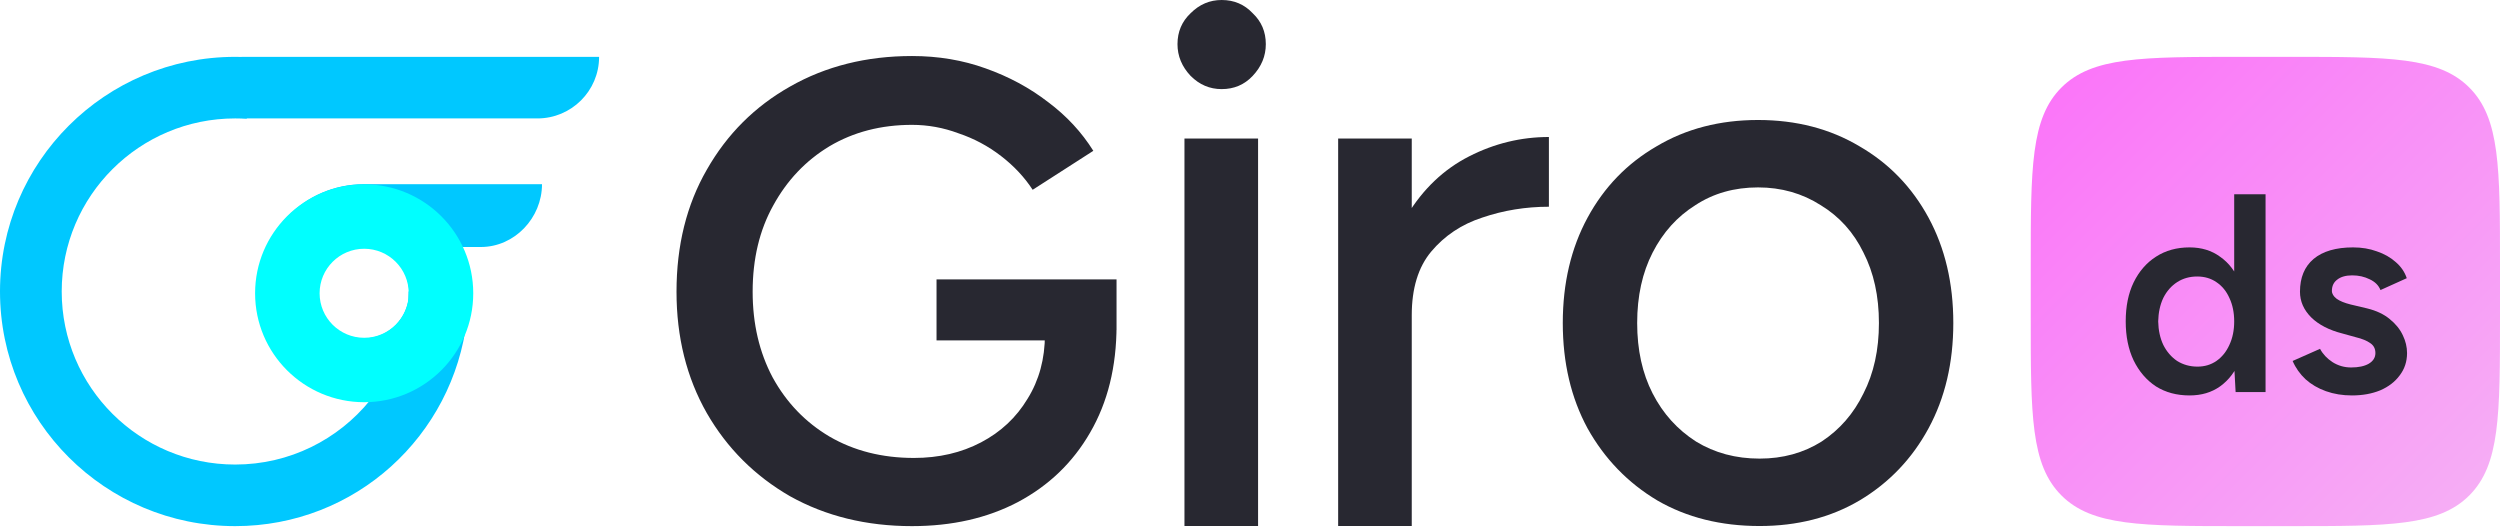
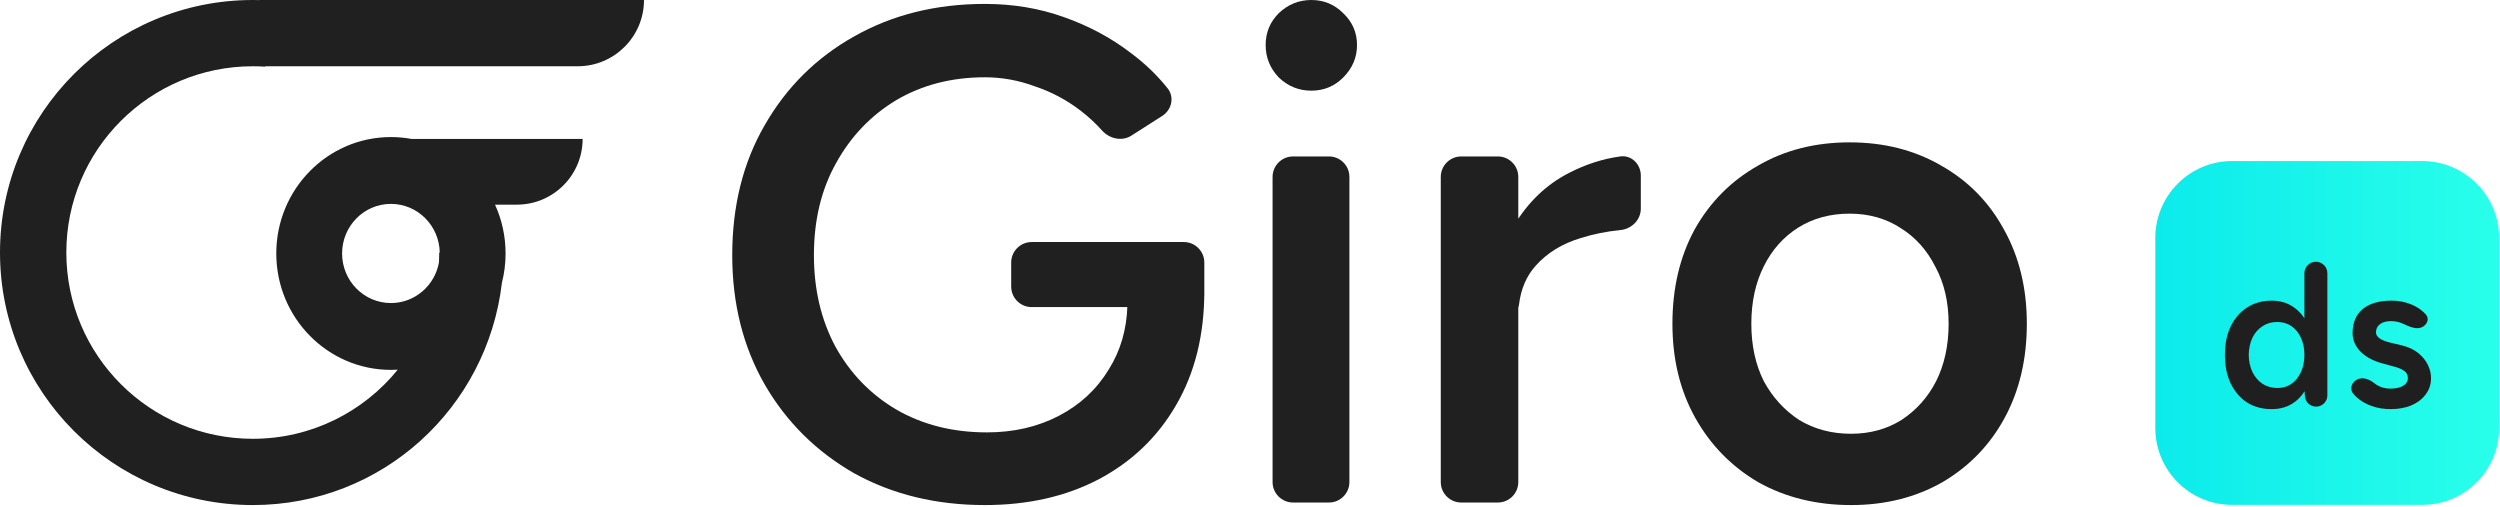
- <svg xmlns="http://www.w3.org/2000/svg" width="2099" height="442" viewBox="0 0 2099 442" fill="none">
-   <path d="M197.439 47.733C199.274 47.733 201.104 47.763 202.927 47.812V47.736H503C502.999 76.286 479.804 99.432 451.19 99.433H207.146V99.75C203.938 99.539 200.701 99.428 197.439 99.428C117.012 99.428 51.812 164.485 51.812 244.733C51.812 324.982 117.012 390.034 197.439 390.034C243.165 390.034 283.965 369.005 310.664 336.114C308.901 336.219 307.125 336.276 305.336 336.276C255.881 336.276 215.79 295.619 215.79 245.466C215.79 195.313 255.881 154.655 305.336 154.655C310.831 154.655 315.766 154.693 321.271 154.655H455.068C455.068 182.968 432.065 207.384 403.689 207.384H386.648C391.931 218.966 394.882 231.866 394.882 245.466C394.882 253.332 393.894 260.964 392.04 268.242C380.577 365.958 298.508 441.733 197.439 441.733C88.397 441.733 0 353.531 0 244.731C0.002 135.933 88.398 47.734 197.439 47.733ZM305.336 206.789C284.273 206.789 267.197 224.105 267.197 245.466C267.197 266.826 284.273 284.143 305.336 284.143C324.084 284.143 339.671 270.423 342.871 252.345C343.002 249.824 343.068 247.285 343.068 244.731H343.464C343.078 223.71 326.157 206.789 305.336 206.789Z" fill="#00C8FF" />
-   <path d="M305.757 154.767C356.333 154.767 397.334 195.717 397.334 246.231C397.334 296.746 356.333 337.697 305.757 337.697C255.18 337.697 214.18 296.746 214.18 246.231C214.18 195.717 255.18 154.767 305.757 154.767ZM305.757 208.857C285.09 208.857 268.336 225.59 268.336 246.231C268.336 266.873 285.09 283.606 305.757 283.606C326.423 283.606 343.177 266.873 343.177 246.231C343.177 225.59 326.423 208.858 305.757 208.857Z" fill="#00FFFF" />
-   <path d="M1477.36 441.645C1444.83 441.645 1416.2 434.489 1391.48 420.176C1366.76 405.43 1347.24 385.262 1332.93 359.673C1319.05 334.084 1312.11 304.592 1312.11 271.196C1312.11 237.8 1319.05 208.308 1332.93 182.719C1346.81 157.13 1366.11 137.179 1390.83 122.866C1415.55 108.12 1443.96 100.747 1476.06 100.747C1508.15 100.747 1536.56 108.12 1561.28 122.866C1586 137.179 1605.3 157.13 1619.18 182.719C1633.06 208.308 1640 237.8 1640 271.196C1640 304.592 1633.06 334.084 1619.18 359.673C1605.3 385.262 1586 405.43 1561.28 420.176C1536.99 434.489 1509.02 441.645 1477.36 441.645ZM1477.36 385.045C1496.87 385.045 1514.22 380.275 1529.4 370.733C1544.58 360.757 1556.29 347.312 1564.53 330.398C1573.21 313.483 1577.55 293.749 1577.55 271.196C1577.55 248.643 1573.21 228.909 1564.53 211.994C1556.29 195.079 1544.37 181.851 1528.75 172.31C1513.14 162.334 1495.57 157.347 1476.06 157.347C1456.11 157.347 1438.54 162.334 1423.36 172.31C1408.18 181.851 1396.25 195.079 1387.58 211.994C1378.9 228.909 1374.57 248.643 1374.57 271.196C1374.57 293.749 1378.9 313.483 1387.58 330.398C1396.25 347.312 1408.4 360.757 1424.01 370.733C1439.62 380.275 1457.41 385.045 1477.36 385.045Z" fill="#282831" />
-   <path d="M1161.24 266.606C1161.24 231.475 1167.97 202.85 1181.41 180.731C1194.86 158.612 1212.2 142.13 1233.46 131.288C1254.71 120.445 1277.04 115.023 1300.46 115.023V173.575C1280.95 173.575 1262.3 176.611 1244.52 182.683C1227.17 188.321 1212.85 197.862 1201.58 211.308C1190.74 224.319 1185.31 242.101 1185.31 264.654L1161.24 266.606ZM1123.51 441.609V116.325H1185.31V441.609H1123.51Z" fill="#282831" />
-   <path d="M994.475 441.608V116.325H1056.28V441.608H994.475ZM1025.7 74.815C1015.73 74.815 1007.05 71.129 999.679 63.756C992.306 55.949 988.619 47.058 988.619 37.082C988.619 26.673 992.306 17.999 999.679 11.06C1007.05 3.687 1015.73 0 1025.7 0C1036.11 0 1044.78 3.687 1051.72 11.06C1059.1 17.999 1062.78 26.673 1062.78 37.082C1062.78 47.058 1059.1 55.949 1051.72 63.756C1044.78 71.129 1036.11 74.815 1025.7 74.815Z" fill="#282831" />
-   <path d="M765.726 441.733C727.445 441.733 693.317 433.374 663.342 416.656C633.728 399.575 610.434 376.315 593.461 346.877C576.487 317.075 568 283.094 568 244.933C568 206.045 576.487 171.882 593.461 142.444C610.434 112.642 633.728 89.382 663.342 72.664C693.317 55.583 727.445 47.042 765.726 47.042C787.756 47.042 808.341 50.495 827.481 57.4C846.983 64.305 864.499 73.754 880.028 85.748C895.557 97.378 908.197 111.007 917.948 126.634L867.027 159.344C860.165 148.804 851.317 139.355 840.483 130.996C829.648 122.637 817.731 116.277 804.729 111.915C792.089 107.191 779.088 104.828 765.726 104.828C739.724 104.828 716.61 110.825 696.386 122.818C676.524 134.812 660.814 151.348 649.257 172.427C637.701 193.143 631.922 217.312 631.922 244.933C631.922 271.827 637.52 295.814 648.715 316.893C660.272 337.972 676.162 354.509 696.386 366.502C716.972 378.495 740.626 384.492 767.351 384.492C788.297 384.492 807.077 380.131 823.689 371.408C840.302 362.686 853.303 350.511 862.693 334.883C872.444 319.255 877.319 301.265 877.319 280.913L937.449 273.281C937.449 307.807 930.046 337.791 915.239 363.231C900.793 388.308 880.569 407.752 854.567 421.563C828.926 435.01 799.312 441.733 765.726 441.733ZM786.311 285.819V234.575H937.449V277.097L903.863 285.819H786.311Z" fill="#282831" />
-   <path d="M1705 223.733C1705 140.766 1705 99.283 1730.77 73.508C1756.55 47.733 1798.03 47.733 1881 47.733H1923C2005.97 47.733 2047.45 47.733 2073.23 73.508C2099 99.283 2099 140.766 2099 223.733V265.733C2099 348.701 2099 390.184 2073.23 415.959C2047.45 441.733 2005.97 441.733 1923 441.733H1881C1798.03 441.733 1756.55 441.733 1730.77 415.959C1705 390.184 1705 348.701 1705 265.733V223.733Z" fill="url(#paint0_linear_153_99)" />
-   <path d="M1974.7 332.008C1966.8 332.008 1959.52 330.822 1952.88 328.45C1946.24 326.078 1940.55 322.757 1935.8 318.487C1931.06 314.059 1927.42 308.92 1924.89 303.069L1947.9 292.869C1950.27 297.297 1953.75 301.013 1958.34 304.018C1963.08 307.022 1968.3 308.525 1973.99 308.525C1980.16 308.525 1985.06 307.497 1988.7 305.441C1992.49 303.227 1994.39 300.222 1994.39 296.427C1994.39 292.79 1992.97 290.023 1990.12 288.125C1987.28 286.069 1983.24 284.409 1978.02 283.144L1966.88 280.06C1955.65 277.214 1946.87 272.707 1940.55 266.54C1934.22 260.214 1931.06 253.019 1931.06 244.954C1931.06 233.094 1934.85 223.922 1942.44 217.438C1950.19 210.955 1961.26 207.713 1975.65 207.713C1982.93 207.713 1989.57 208.82 1995.58 211.034C2001.74 213.09 2007.04 216.094 2011.47 220.048C2015.9 223.843 2018.98 228.35 2020.72 233.568L1998.66 243.531C1997.08 239.577 1994.08 236.573 1989.65 234.517C1985.22 232.303 1980.32 231.196 1974.94 231.196C1969.56 231.196 1965.37 232.382 1962.37 234.754C1959.36 236.968 1957.86 240.131 1957.86 244.242C1957.86 246.614 1959.21 248.828 1961.89 250.884C1964.58 252.782 1968.46 254.363 1973.52 255.628L1987.51 258.949C1995.26 260.847 2001.59 263.851 2006.49 267.963C2011.39 271.916 2015.03 276.423 2017.4 281.483C2019.77 286.386 2020.96 291.367 2020.96 296.427C2020.96 303.543 2018.9 309.79 2014.79 315.166C2010.84 320.543 2005.38 324.734 1998.42 327.738C1991.47 330.585 1983.56 332.008 1974.7 332.008Z" fill="#282831" />
-   <path d="M1877.02 329.162L1875.83 307.102V163.119H1902.16V329.162H1877.02ZM1838.35 332.008C1827.6 332.008 1818.19 329.478 1810.13 324.418C1802.22 319.199 1795.97 311.925 1791.39 302.595C1786.96 293.265 1784.75 282.354 1784.75 269.861C1784.75 257.21 1786.96 246.299 1791.39 237.127C1795.97 227.797 1802.22 220.602 1810.13 215.541C1818.19 210.323 1827.6 207.714 1838.35 207.714C1848.32 207.714 1856.86 210.323 1863.97 215.541C1871.25 220.602 1876.78 227.797 1880.58 237.127C1884.37 246.299 1886.27 257.21 1886.27 269.861C1886.27 282.354 1884.37 293.265 1880.58 302.595C1876.78 311.925 1871.25 319.199 1863.97 324.418C1856.86 329.478 1848.32 332.008 1838.35 332.008ZM1845 307.814C1851.01 307.814 1856.3 306.232 1860.89 303.07C1865.63 299.749 1869.27 295.242 1871.8 289.549C1874.49 283.856 1875.83 277.293 1875.83 269.861C1875.83 262.429 1874.49 255.866 1871.8 250.173C1869.27 244.48 1865.63 240.052 1860.89 236.89C1856.3 233.727 1850.93 232.146 1844.76 232.146C1838.43 232.146 1832.82 233.727 1827.92 236.89C1823.02 240.052 1819.14 244.48 1816.29 250.173C1813.61 255.866 1812.18 262.429 1812.02 269.861C1812.18 277.293 1813.61 283.856 1816.29 289.549C1819.14 295.242 1823.02 299.749 1827.92 303.07C1832.98 306.232 1838.67 307.814 1845 307.814Z" fill="#282831" />
+ <svg xmlns="http://www.w3.org/2000/svg" width="1951" height="395" viewBox="0 0 1951 395" fill="none">
+   <rect x="1682" y="125.671" width="268.329" height="268.329" rx="60" fill="url(#paint0_linear_167_165)" />
+   <path d="M1865.68 319.273C1860.29 319.273 1855.34 318.465 1850.82 316.849C1846.29 315.234 1842.42 312.972 1839.18 310.065C1838.17 309.118 1837.23 308.124 1836.37 307.083C1833.23 303.313 1835.36 297.964 1839.85 295.977C1844.12 294.083 1849.07 296 1852.73 298.91C1853.3 299.363 1853.9 299.797 1854.53 300.21C1857.76 302.257 1861.32 303.28 1865.19 303.28C1869.39 303.28 1872.73 302.58 1875.21 301.18C1877.79 299.672 1879.09 297.626 1879.09 295.041C1879.09 292.564 1878.12 290.679 1876.18 289.387C1874.24 287.987 1871.49 286.856 1867.94 285.994L1860.35 283.894C1852.7 281.956 1846.72 278.886 1842.42 274.686C1838.11 270.378 1835.95 265.478 1835.95 259.986C1835.95 251.908 1838.54 245.662 1843.71 241.246C1848.99 236.831 1856.52 234.623 1866.32 234.623C1871.28 234.623 1875.8 235.377 1879.89 236.885C1884.09 238.285 1887.7 240.331 1890.72 243.023C1891.67 243.838 1892.53 244.701 1893.3 245.612C1896.1 248.929 1894.01 253.59 1890.05 255.376C1885.66 257.36 1880.23 254.908 1875.86 252.878C1872.84 251.37 1869.5 250.616 1865.84 250.616C1862.18 250.616 1859.32 251.424 1857.28 253.039C1855.23 254.547 1854.21 256.701 1854.21 259.501C1854.21 261.116 1855.12 262.624 1856.95 264.024C1858.79 265.317 1861.42 266.394 1864.87 267.255L1874.4 269.517C1879.68 270.809 1883.99 272.855 1887.33 275.655C1890.66 278.348 1893.14 281.417 1894.76 284.864C1896.37 288.202 1897.18 291.595 1897.18 295.041C1897.18 299.887 1895.78 304.141 1892.98 307.803C1890.29 311.465 1886.57 314.319 1881.83 316.365C1877.09 318.303 1871.71 319.273 1865.68 319.273Z" fill="#1F1F1F" />
+   <path d="M1807.48 317.334C1802.81 317.334 1798.96 313.68 1798.7 309.015L1798.34 302.311V213.219C1798.34 208.267 1802.36 204.253 1807.31 204.253C1812.26 204.253 1816.28 208.267 1816.28 213.219V308.543C1816.28 313.398 1812.34 317.334 1807.48 317.334ZM1772.82 319.273C1765.5 319.273 1759.09 317.55 1753.6 314.104C1748.21 310.55 1743.96 305.596 1740.83 299.241C1737.82 292.887 1736.31 285.456 1736.31 276.948C1736.31 268.332 1737.82 260.901 1740.83 254.655C1743.96 248.301 1748.21 243.401 1753.6 239.954C1759.09 236.4 1765.5 234.623 1772.82 234.623C1779.6 234.623 1785.42 236.4 1790.27 239.954C1795.22 243.401 1798.99 248.301 1801.57 254.655C1804.16 260.901 1805.45 268.332 1805.45 276.948C1805.45 285.456 1804.16 292.887 1801.57 299.241C1798.99 305.596 1795.22 310.55 1790.27 314.104C1785.42 317.55 1779.6 319.273 1772.82 319.273ZM1777.34 302.795C1781.44 302.795 1785.04 301.718 1788.17 299.565C1791.4 297.303 1793.87 294.234 1795.6 290.356C1797.43 286.479 1798.34 282.01 1798.34 276.948C1798.34 271.886 1797.43 267.417 1795.6 263.54C1793.87 259.663 1791.4 256.647 1788.17 254.493C1785.04 252.34 1781.38 251.263 1777.18 251.263C1772.87 251.263 1769.05 252.34 1765.71 254.493C1762.37 256.647 1759.73 259.663 1757.8 263.54C1755.97 267.417 1755 271.886 1754.89 276.948C1755 282.01 1755.97 286.479 1757.8 290.356C1759.73 294.234 1762.37 297.303 1765.71 299.565C1769.16 301.718 1773.04 302.795 1777.34 302.795Z" fill="#1F1F1F" />
+   <path fill-rule="evenodd" clip-rule="evenodd" d="M197.273 0C199.107 6.77534e-06 200.935 0.029 202.756 0.079V0.003H502.577C502.577 28.564 479.401 51.718 450.811 51.718H206.972V52.036C203.766 51.825 200.532 51.714 197.273 51.714C116.913 51.715 51.769 116.796 51.768 197.075C51.769 277.354 116.913 342.431 197.273 342.431C242.96 342.431 283.727 321.394 310.403 288.491C308.642 288.596 306.867 288.652 305.079 288.652C255.666 288.652 215.609 247.98 215.609 197.807C215.609 147.635 255.666 106.963 305.079 106.963C310.57 106.963 315.944 107.466 321.162 108.428H454.685C454.685 136.751 431.702 159.711 403.35 159.711H386.324C391.602 171.297 394.55 184.203 394.55 197.807C394.55 205.677 393.563 213.312 391.711 220.593C380.257 318.346 298.257 394.149 197.273 394.15C88.322 394.149 0 305.914 0 197.073C0.001 88.234 88.323 0.001 197.273 0ZM305.079 159.116C284.034 159.116 266.973 176.439 266.973 197.807C266.973 219.176 284.034 236.499 305.079 236.499C323.811 236.499 339.385 222.774 342.582 204.689C342.713 202.167 342.78 199.628 342.78 197.073H343.175C342.79 176.044 325.883 159.116 305.079 159.116Z" fill="#202020" />
+   <path d="M1444.53 394.15C1417.52 394.15 1393.39 388.208 1372.14 376.324C1351.26 364.08 1334.87 347.334 1322.99 326.087C1311.1 304.84 1305.16 280.351 1305.16 252.622C1305.16 224.892 1310.92 200.404 1322.45 179.157C1334.33 157.91 1350.72 141.344 1371.6 129.46C1392.49 117.216 1416.44 111.094 1443.45 111.094C1470.46 111.094 1494.41 117.216 1515.29 129.46C1536.18 141.344 1552.39 157.91 1563.91 179.157C1575.79 200.404 1581.74 224.892 1581.74 252.622C1581.74 280.351 1575.97 304.84 1564.45 326.087C1552.93 347.334 1536.72 364.08 1515.83 376.324C1494.95 388.208 1471.18 394.15 1444.53 394.15ZM1444.53 338.511C1459.29 338.511 1472.44 334.91 1483.96 327.707C1495.49 320.145 1504.49 310.061 1510.97 297.457C1517.45 284.493 1520.7 269.548 1520.7 252.622C1520.7 235.696 1517.27 220.931 1510.43 208.327C1503.95 195.362 1494.95 185.279 1483.42 178.077C1471.9 170.514 1458.57 166.733 1443.45 166.733C1428.32 166.733 1415 170.334 1403.48 177.536C1391.95 184.739 1382.95 194.822 1376.47 207.787C1369.98 220.751 1366.74 235.696 1366.74 252.622C1366.74 269.548 1369.98 284.493 1376.47 297.457C1383.31 310.061 1392.49 320.145 1404.02 327.707C1415.9 334.91 1429.4 338.511 1444.53 338.511Z" fill="#202020" />
+   <path d="M1175.16 247.916C1169.29 248.225 1164.32 243.543 1164.62 237.67C1165.86 213.342 1171.35 192.999 1181.1 176.64C1192.26 157.914 1206.67 144.049 1224.31 135.046C1237.35 128.269 1250.76 123.945 1264.54 122.073C1273.3 120.884 1280.49 128.164 1280.49 137.001V162.801C1280.49 171.637 1273.31 178.709 1264.52 179.553C1253.77 180.584 1243.43 182.674 1233.5 185.823C1219.09 190.144 1207.39 197.347 1198.39 207.43C1191.22 215.46 1186.9 225.546 1185.44 237.686C1184.79 243.106 1180.61 247.629 1175.16 247.916ZM1140.38 392.173C1131.54 392.173 1124.38 385.01 1124.38 376.173V138.081C1124.38 129.245 1131.54 122.081 1140.38 122.081H1168.88C1177.72 122.081 1184.88 129.245 1184.88 138.081V376.173C1184.88 385.01 1177.72 392.173 1168.88 392.173H1140.38Z" fill="#202020" />
+   <path d="M1009.12 392.173C1000.28 392.173 993.117 385.01 993.117 376.173V138.081C993.117 129.245 1000.28 122.081 1009.12 122.081H1037.08C1045.91 122.081 1053.08 129.245 1053.08 138.081V376.173C1053.08 385.01 1045.91 392.173 1037.08 392.173H1009.12ZM1023.37 70.764C1013.64 70.764 1005.18 67.343 997.978 60.501C991.136 53.298 987.715 44.835 987.715 35.112C987.715 25.389 991.136 17.106 997.978 10.264C1005.18 3.421 1013.64 0 1023.37 0C1033.09 0 1041.37 3.421 1048.22 10.264C1055.42 17.106 1059.02 25.389 1059.02 35.112C1059.02 44.835 1055.42 53.298 1048.22 60.501C1041.37 67.343 1033.09 70.764 1023.37 70.764Z" fill="#202020" />
+   <path d="M768.61 394.15C730.437 394.15 696.406 385.868 666.516 369.302C636.986 352.376 613.758 329.328 596.832 300.159C579.906 270.628 571.443 236.957 571.443 199.144C571.443 160.611 579.906 126.76 596.832 97.59C613.758 68.06 636.986 45.012 666.516 28.446C696.406 11.521 730.437 3.058 768.61 3.058C790.578 3.058 811.105 6.479 830.191 13.321C849.638 20.163 867.104 29.527 882.589 41.411C893.59 49.597 903.137 58.783 911.229 68.969C916.698 75.852 914.424 85.74 907.015 90.469L882.952 105.829C875.566 110.543 865.834 108.348 860.006 101.805C855.06 96.253 849.443 91.066 843.156 86.246C832.352 77.963 820.468 71.661 807.504 67.339C794.899 62.658 781.935 60.317 768.61 60.317C742.682 60.317 719.634 66.259 699.467 78.143C679.66 90.027 663.995 106.413 652.471 127.3C640.947 147.827 635.185 171.775 635.185 199.144C635.185 225.793 640.767 249.561 651.931 270.448C663.455 291.336 679.3 307.721 699.467 319.605C719.994 331.489 743.582 337.431 770.231 337.431C791.118 337.431 809.844 333.11 826.41 324.467C842.976 315.824 855.94 303.76 865.303 288.274C874.456 273.698 879.301 257.048 879.838 238.324C879.896 236.309 881.388 234.607 883.388 234.355L939.849 227.234C939.849 261.445 932.466 291.155 917.701 316.364C903.296 341.212 883.129 360.479 857.2 374.164C831.632 387.488 802.102 394.15 768.61 394.15ZM805.137 239.658C796.301 239.658 789.137 232.495 789.137 223.658V204.881C789.137 196.044 796.301 188.881 805.137 188.881H923.849C932.685 188.881 939.849 196.044 939.849 204.881V231.015L908.324 239.15C907.018 239.487 905.675 239.658 904.326 239.658H805.137Z" fill="#202020" />
  <defs>
-     <linearGradient id="paint0_linear_153_99" x1="2218" y1="556.085" x2="1640" y2="-21.915" gradientUnits="userSpaceOnUse">
-       <stop stop-color="#F4C4F3" />
-       <stop offset="1" stop-color="#FC67FA" />
+     <linearGradient id="paint0_linear_167_165" x1="1682" y1="259.835" x2="1950.33" y2="259.835" gradientUnits="userSpaceOnUse">
+       <stop stop-color="#0CEBEB" />
+       <stop offset="1" stop-color="#29FFEA" />
    </linearGradient>
  </defs>
</svg>
